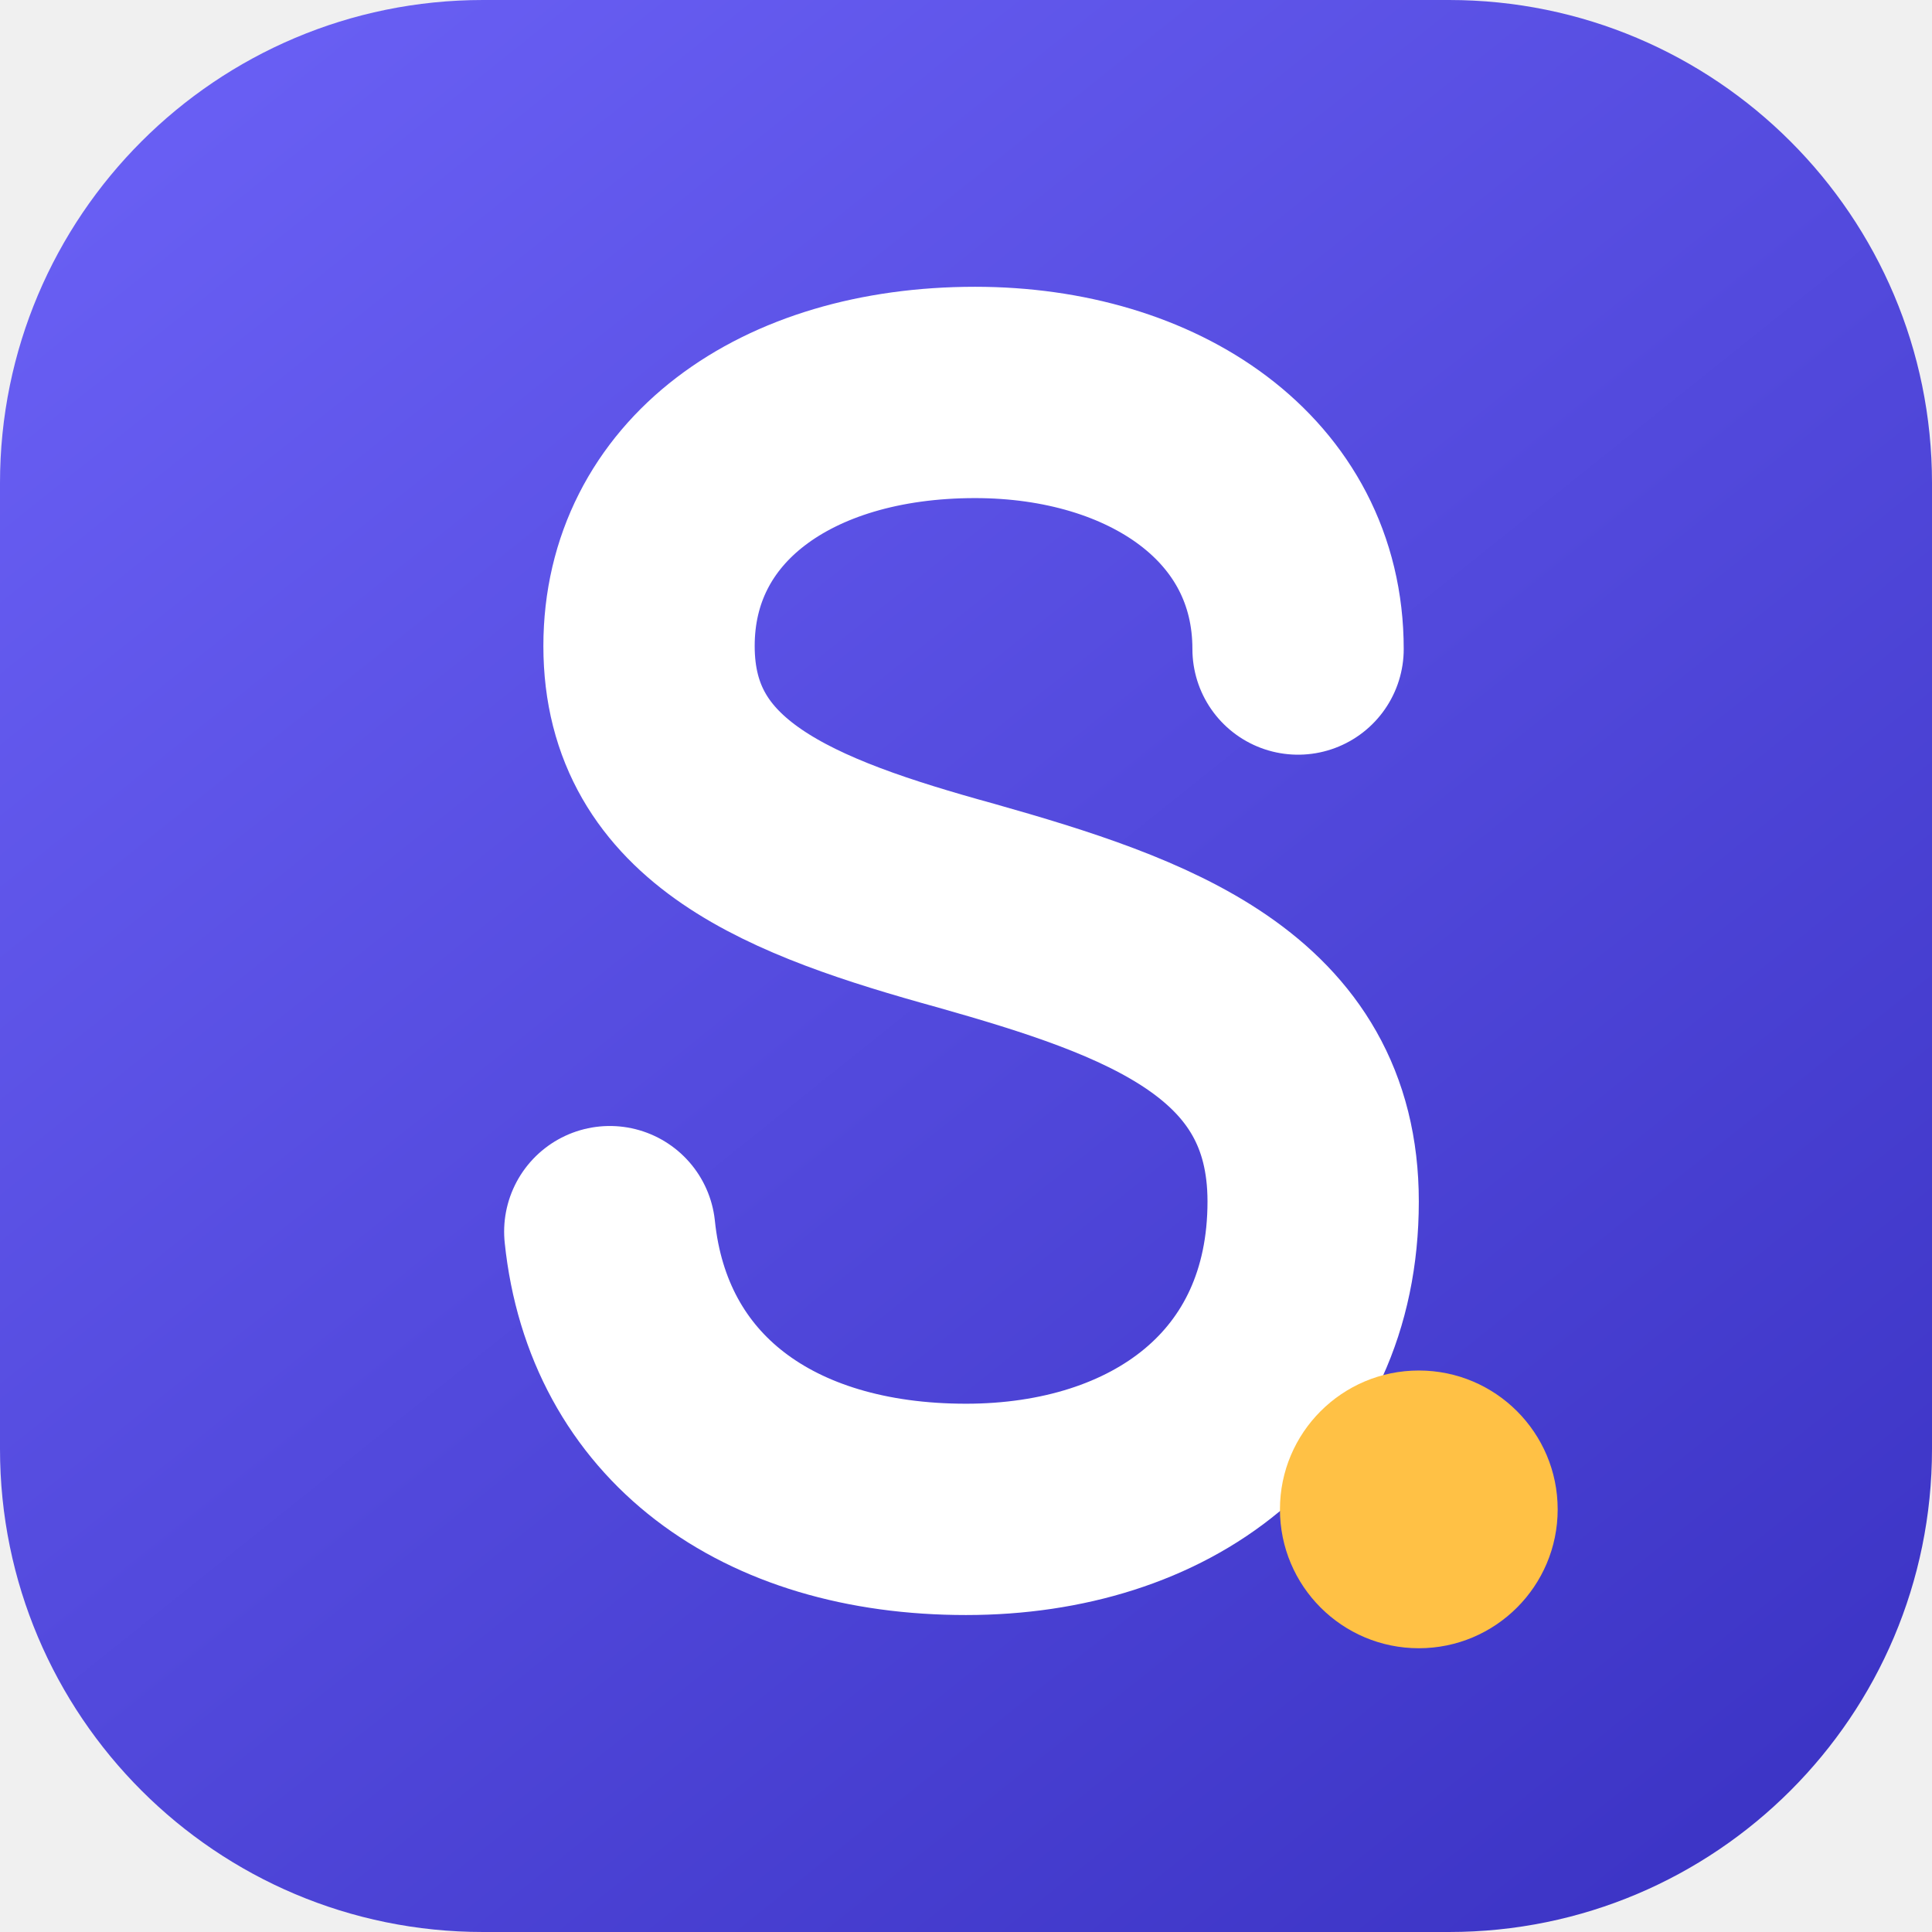
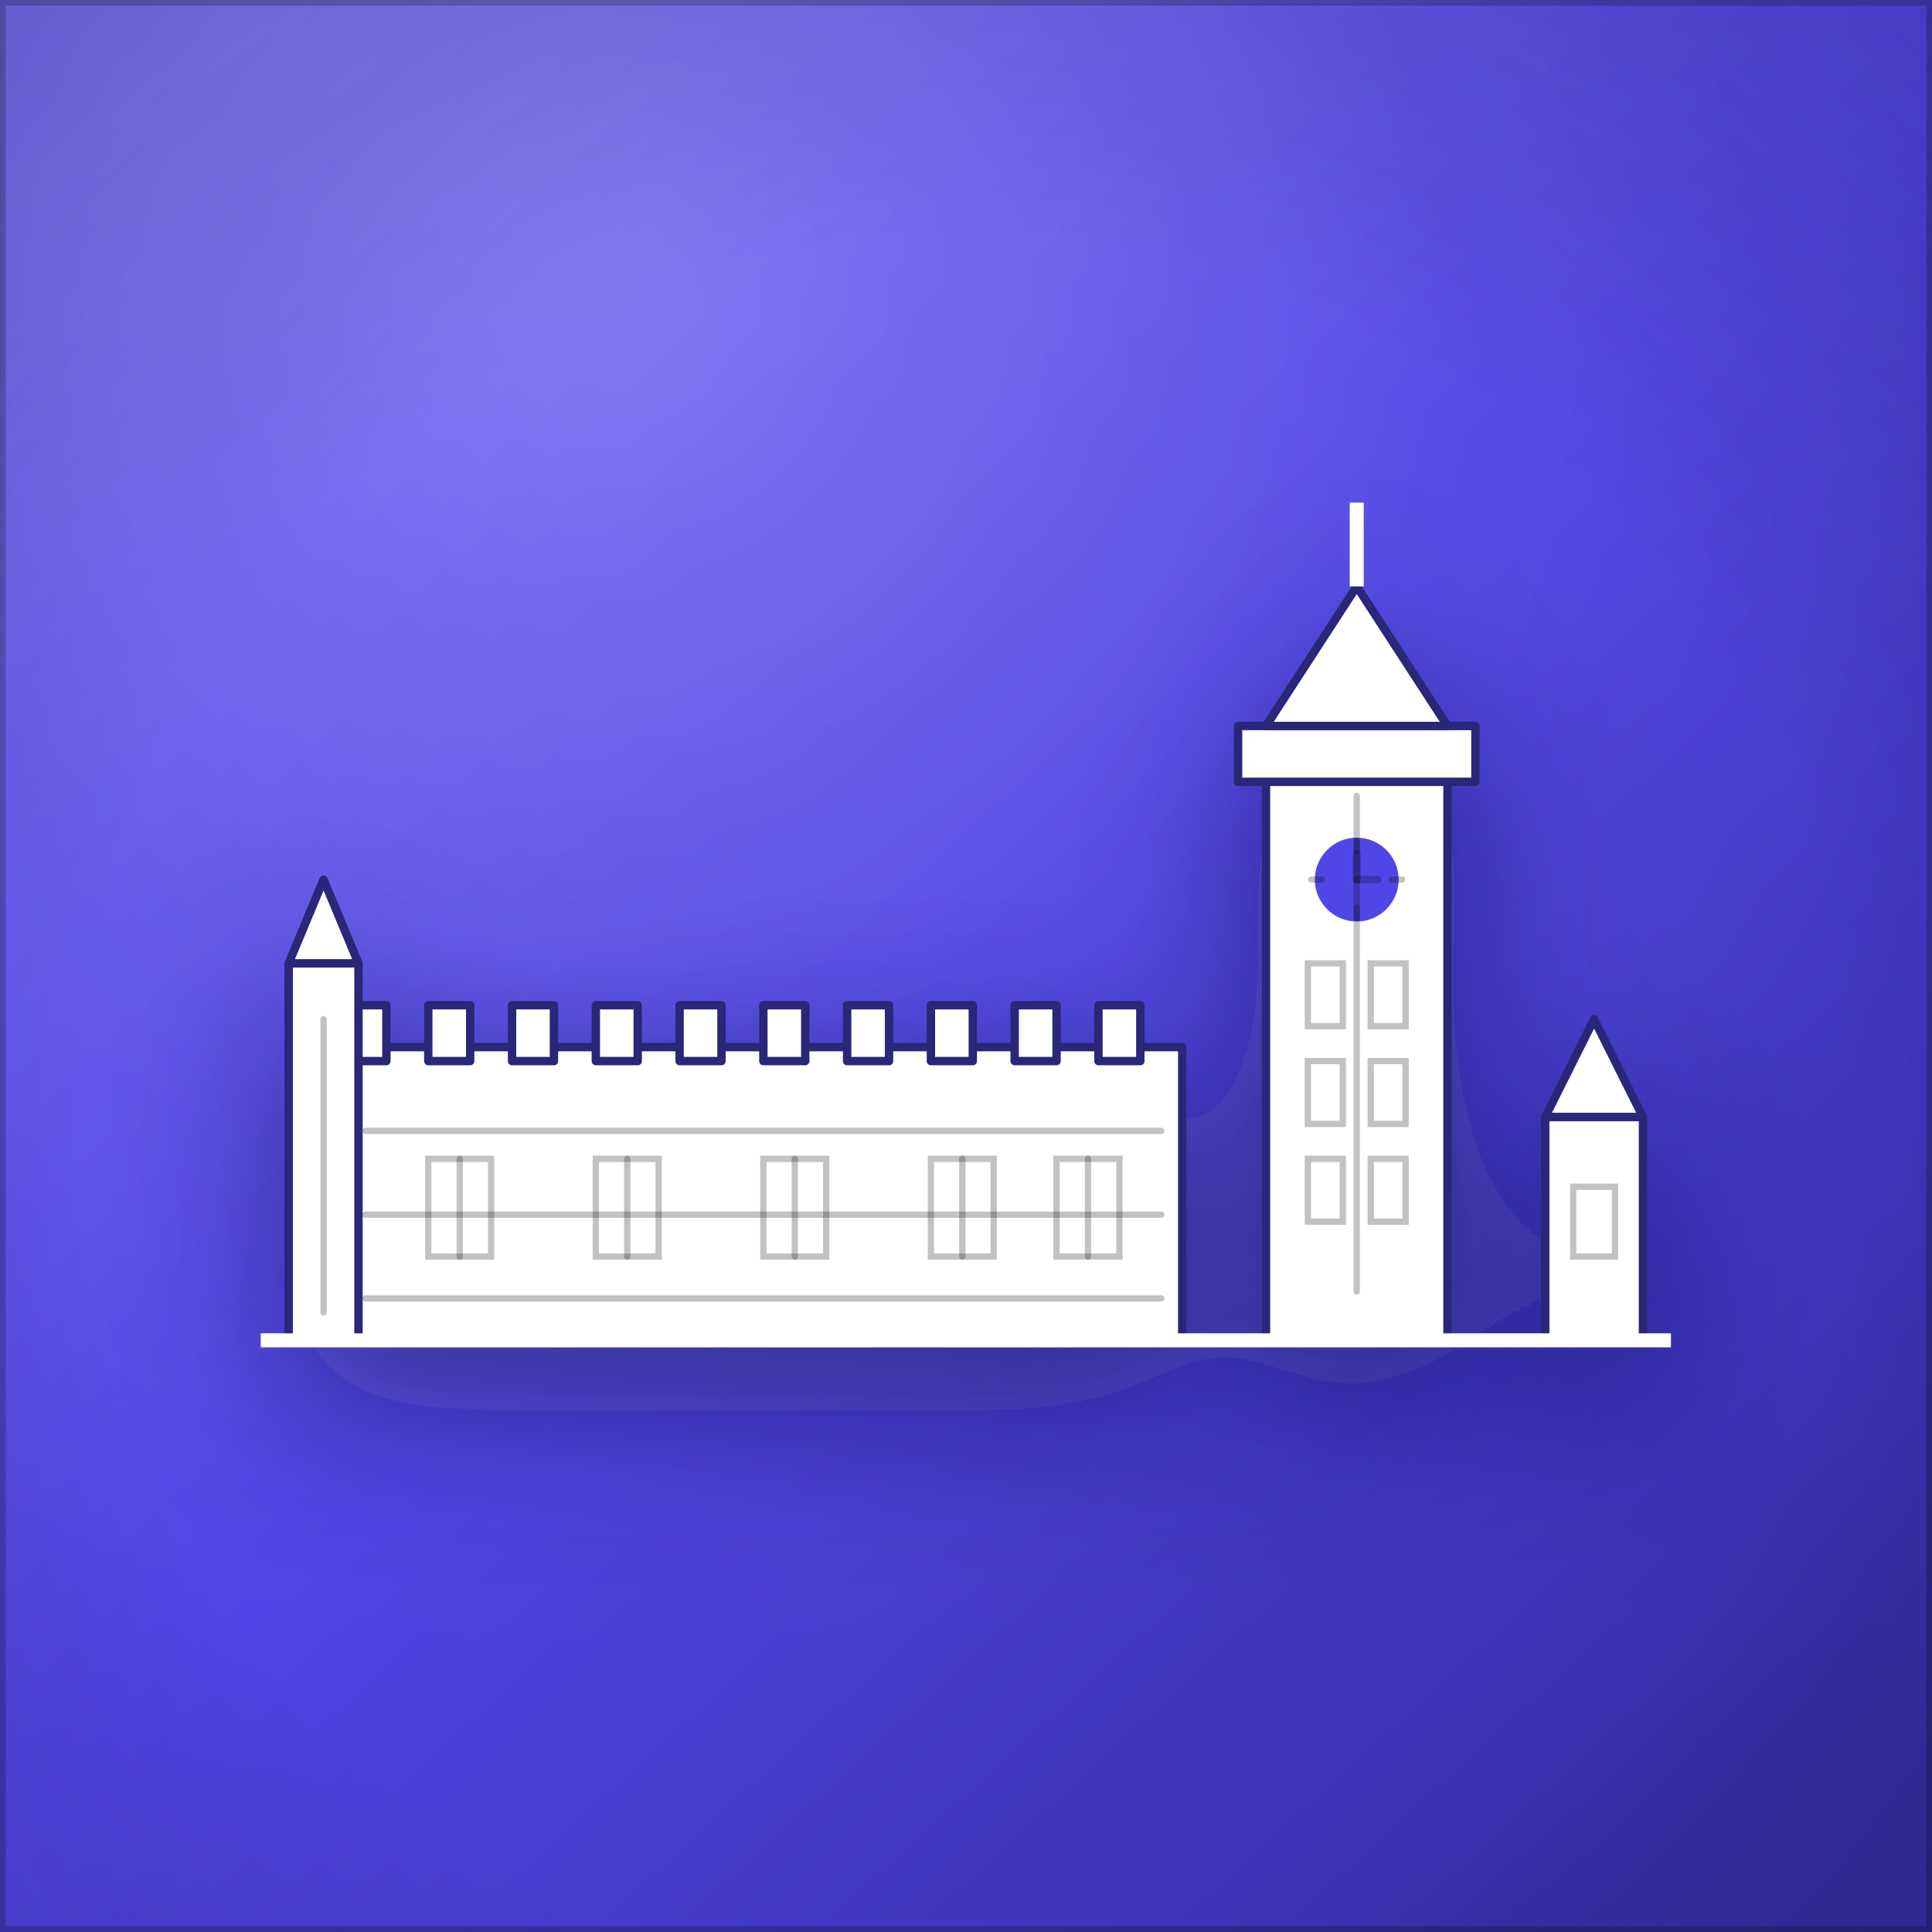
- <svg xmlns="http://www.w3.org/2000/svg" width="512" height="512" viewBox="0 0 64 64">
+ <svg xmlns="http://www.w3.org/2000/svg" width="512" height="512" viewBox="0 0 512 512">
  <defs>
-     <linearGradient id="bg" x1="10%" y1="0%" x2="90%" y2="100%">
-       <stop offset="0" stop-color="#6A60F5" />
-       <stop offset="1" stop-color="#3B33C4" />
+     <linearGradient id="bg" x1="8%" y1="4%" x2="92%" y2="96%">
+       <stop offset="0%" stop-color="#6C63F1" />
+       <stop offset="50%" stop-color="#4F46E5" />
+       <stop offset="100%" stop-color="#332DA1" />
    </linearGradient>
+     <radialGradient id="sheen" cx="32%" cy="16%" r="70%">
+       <stop offset="0%" stop-color="#ffffff" stop-opacity="0.20" />
+       <stop offset="60%" stop-color="#ffffff" stop-opacity="0.04" />
+       <stop offset="100%" stop-color="#ffffff" stop-opacity="0" />
+     </radialGradient>
+     <radialGradient id="vignette" cx="50%" cy="58%" r="75%">
+       <stop offset="60%" stop-color="#000000" stop-opacity="0" />
+       <stop offset="100%" stop-color="#1B1650" stop-opacity="0.22" />
+     </radialGradient>
+     <filter id="lift" x="-50%" y="-50%" width="200%" height="200%">
+       <feDropShadow dx="0" dy="9" stdDeviation="12" flood-color="#171248" flood-opacity="0.5" />
+     </filter>
  </defs>
-   <rect width="64" height="64" rx="16" fill="url(#bg)" />
-   <path d="M43 21.5C43 16.2 38.2 13 32.3 13C26 13 21.5 16.3 21.5 21.4C21.5 26.6 26.2 28.4 32 30C38 31.7 43.5 33.6 43.5 39.8C43.5 46.4 38.4 50 32 50C25.4 50 20.8 46.6 20.2 40.8" fill="none" stroke="#fff" stroke-width="7" stroke-linecap="round" />
-   <circle cx="47" cy="50" r="4.6" fill="#FFC145" />
+   <rect width="512" height="512" fill="url(#bg)" />
+   <rect width="512" height="512" fill="url(#vignette)" />
+   <rect width="512" height="512" fill="url(#sheen)" />
+   <g transform="translate(58 148) scale(1.85)" filter="url(#lift)" stroke="#2B2578" stroke-width="1.2" stroke-linejoin="round">
+     <rect x="18" y="70" width="120" height="42" fill="#ffffff" />
+     <rect x="18" y="64" width="6" height="8" fill="#ffffff" />
+     <rect x="30" y="64" width="6" height="8" fill="#ffffff" />
+     <rect x="42" y="64" width="6" height="8" fill="#ffffff" />
+     <rect x="54" y="64" width="6" height="8" fill="#ffffff" />
+     <rect x="66" y="64" width="6" height="8" fill="#ffffff" />
+     <rect x="78" y="64" width="6" height="8" fill="#ffffff" />
+     <rect x="90" y="64" width="6" height="8" fill="#ffffff" />
+     <rect x="102" y="64" width="6" height="8" fill="#ffffff" />
+     <rect x="114" y="64" width="6" height="8" fill="#ffffff" />
+     <rect x="126" y="64" width="6" height="8" fill="#ffffff" />
+     <rect x="10" y="58" width="10" height="54" fill="#ffffff" />
+     <polygon points="10,58 15,46 20,58" fill="#ffffff" />
+     <rect x="150" y="30" width="26" height="82" fill="#ffffff" />
+     <rect x="146" y="24" width="34" height="8" fill="#ffffff" />
+     <polygon points="150,24 163,4 176,24" fill="#ffffff" />
+     <circle cx="163" cy="46" r="7" fill="#4F46E5" stroke="#ffffff" stroke-width="2" />
+     <line x1="163" y1="4" x2="163" y2="-8" stroke="#ffffff" stroke-width="2" />
+     <rect x="190" y="80" width="14" height="32" fill="#ffffff" />
+     <polygon points="190,80 197,66 204,80" fill="#ffffff" />
+     <line x1="6" y1="112" x2="208" y2="112" stroke="#ffffff" stroke-width="2" />
+   </g>
+   <g transform="translate(58 148) scale(1.85)" stroke="#000000" stroke-opacity="0.24" stroke-width="0.9" fill="none" stroke-linecap="round">
+     <line x1="21" y1="82" x2="135" y2="82" />
+     <line x1="21" y1="94" x2="135" y2="94" />
+     <line x1="21" y1="106" x2="135" y2="106" />
+     <rect x="30" y="86" width="9" height="14" />
+     <line x1="34.5" y1="86" x2="34.5" y2="100" />
+     <rect x="54" y="86" width="9" height="14" />
+     <line x1="58.5" y1="86" x2="58.5" y2="100" />
+     <rect x="78" y="86" width="9" height="14" />
+     <line x1="82.5" y1="86" x2="82.5" y2="100" />
+     <rect x="102" y="86" width="9" height="14" />
+     <line x1="106.5" y1="86" x2="106.5" y2="100" />
+     <rect x="120" y="86" width="9" height="14" />
+     <line x1="124.5" y1="86" x2="124.5" y2="100" />
+     <line x1="15" y1="66" x2="15" y2="108" />
+     <line x1="163" y1="34" x2="163" y2="105" />
+     <rect x="156" y="58" width="5" height="9" />
+     <rect x="165" y="58" width="5" height="9" />
+     <rect x="156" y="72" width="5" height="9" />
+     <rect x="165" y="72" width="5" height="9" />
+     <rect x="156" y="86" width="5" height="9" />
+     <rect x="165" y="86" width="5" height="9" />
+     <line x1="163" y1="40.5" x2="163" y2="42" />
+     <line x1="169.5" y1="46" x2="168" y2="46" />
+     <line x1="163" y1="51.5" x2="163" y2="50" />
+     <line x1="156.5" y1="46" x2="158" y2="46" />
+     <line x1="163" y1="46" x2="163" y2="42.3" stroke-width="1.1" />
+     <line x1="163" y1="46" x2="166" y2="46" stroke-width="1.1" />
+     <rect x="194" y="90" width="6" height="10" />
+   </g>
+   <rect x="0.75" y="0.75" width="510.5" height="510.5" fill="none" stroke="#000000" stroke-opacity="0.22" stroke-width="1.5" />
</svg>
